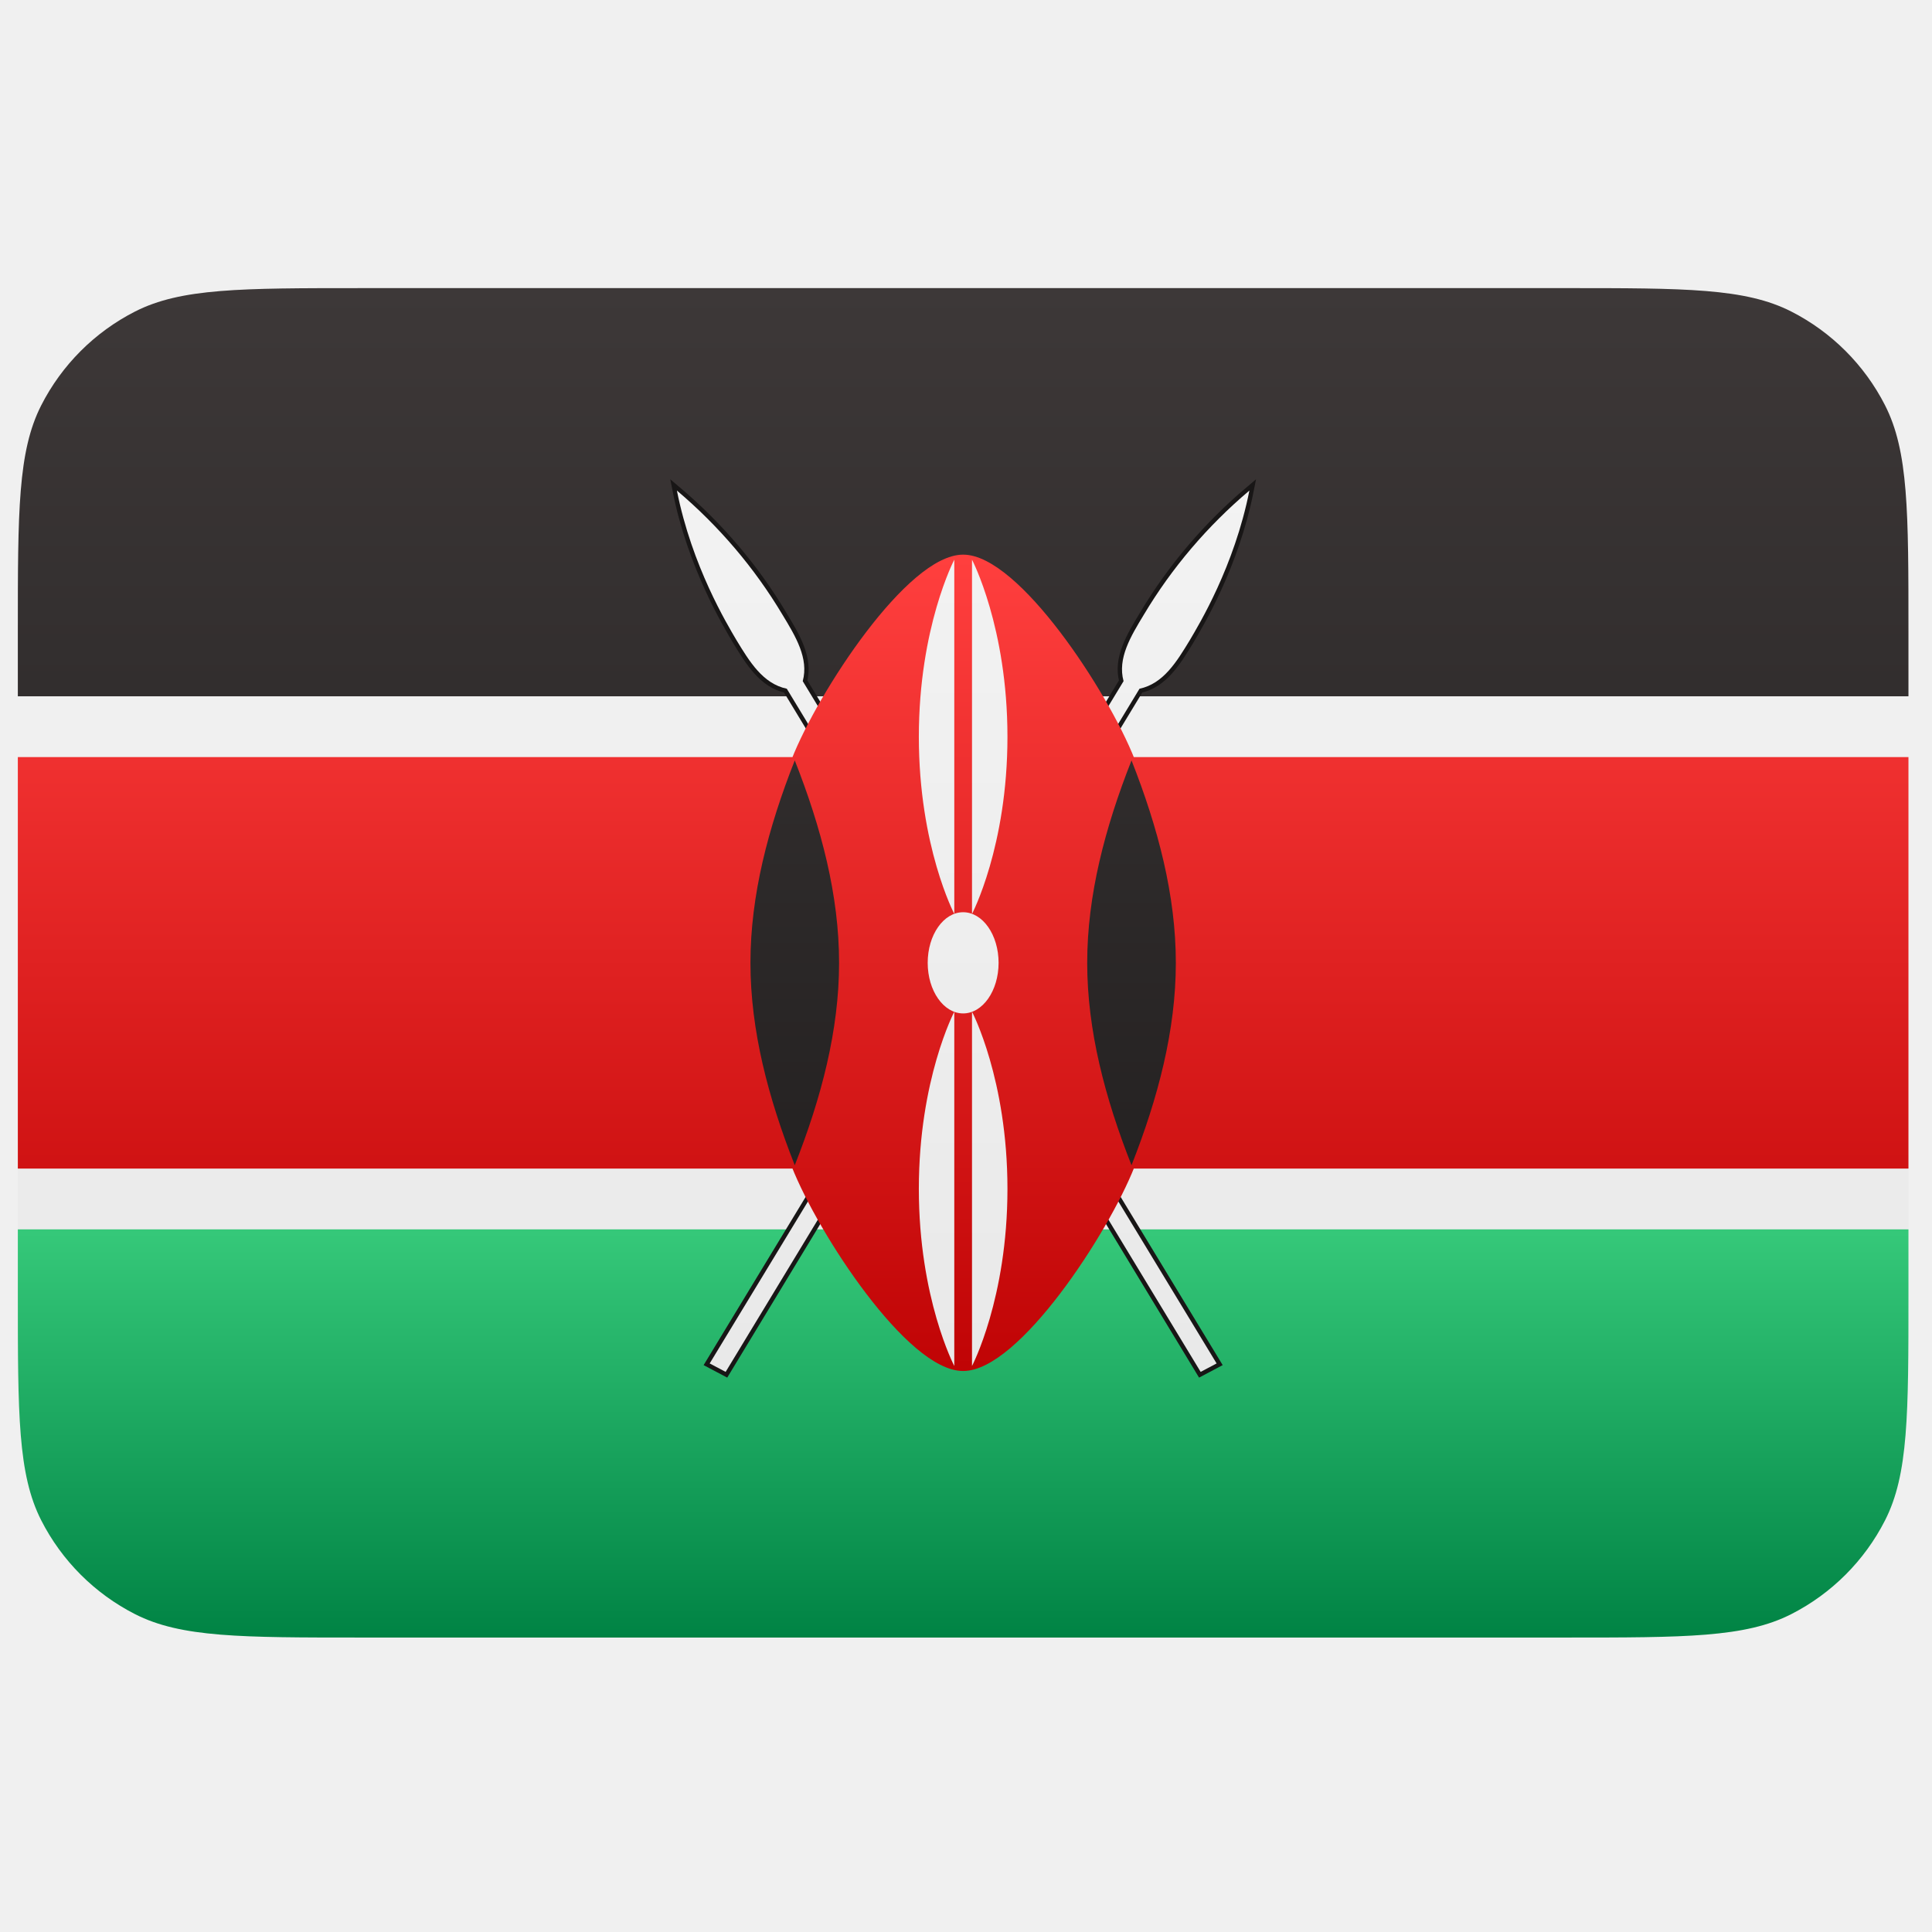
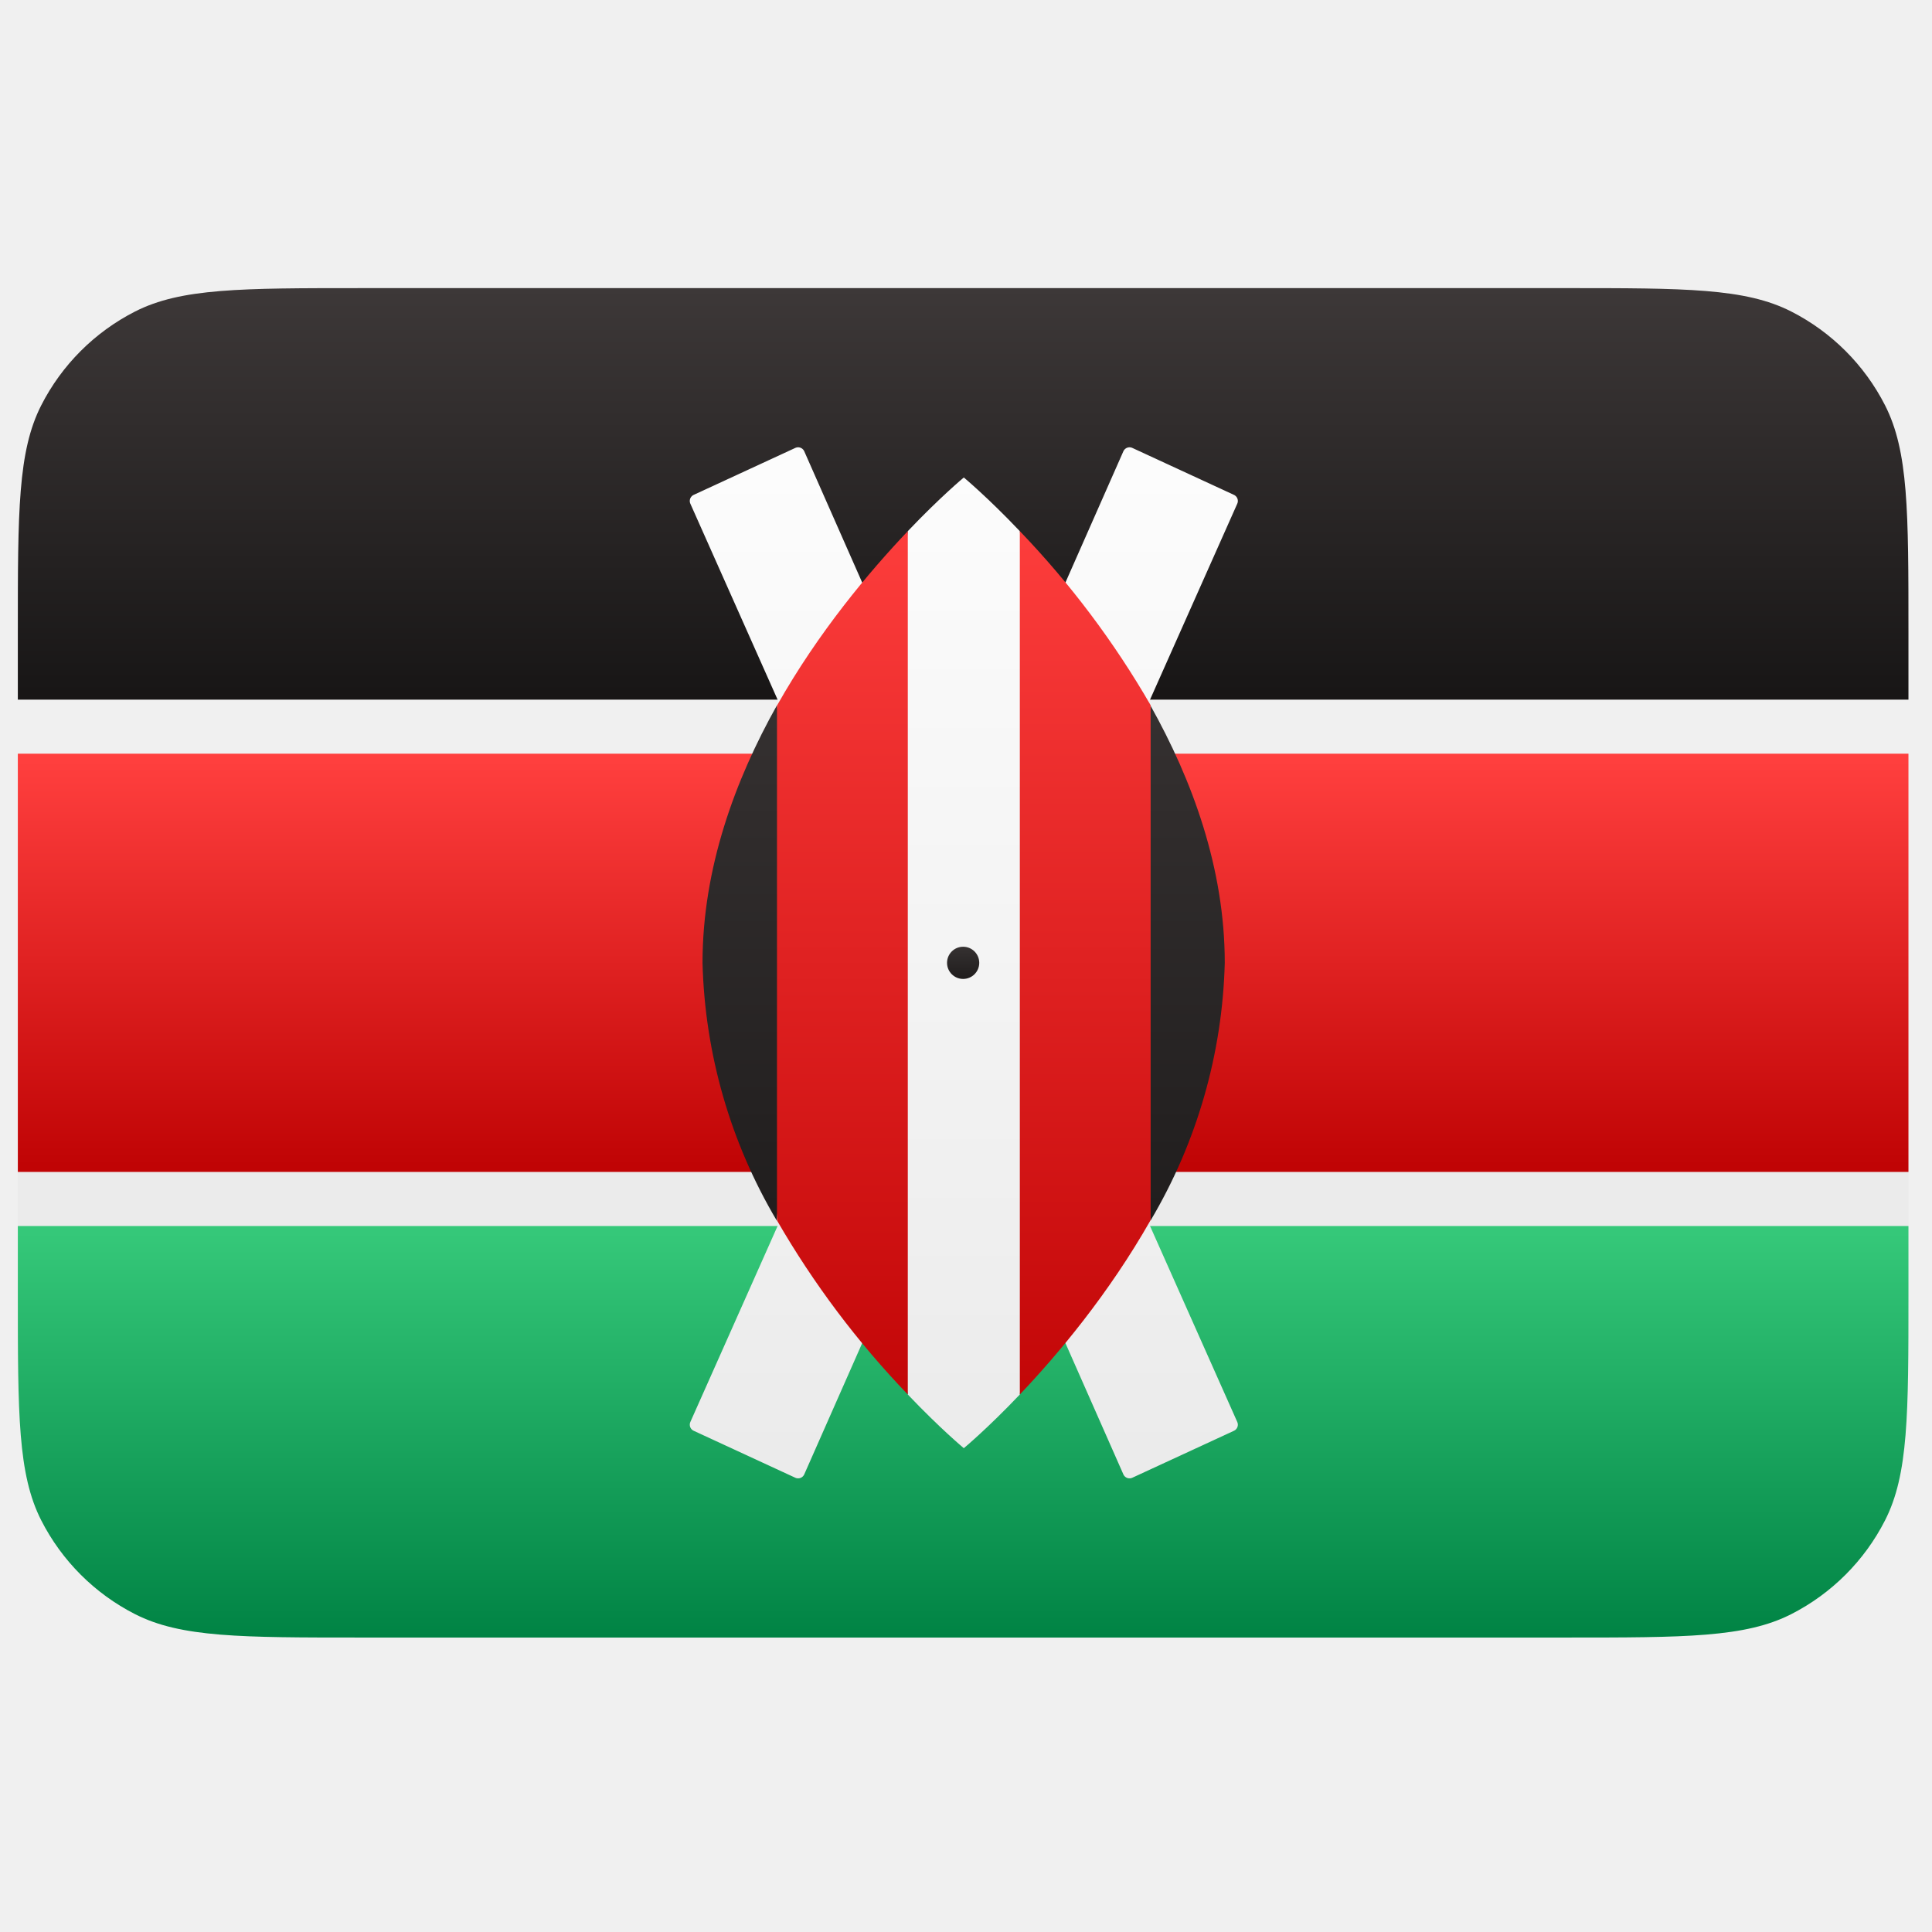
<svg xmlns="http://www.w3.org/2000/svg" viewBox="0 0 144 144" width="144" height="144">
  <defs>
    <mask id="ke-board" maskUnits="userSpaceOnUse" maskContentUnits="userSpaceOnUse" x="0" y="0" width="144" height="144" mask-type="alpha">
      <path d="M 116.645 21.474 c 8.961 0 13.441 0 16.864 1.744 a 16 16 0 0 1 6.992 6.992 c 1.744 3.423 1.744 7.903 1.744 16.864 L 142.245 96.453 c 0 8.961 0 13.441 -1.744 16.864 a 16 16 0 0 1 -6.992 6.992 c -3.423 1.744 -7.903 1.744 -16.864 1.744 L 26.929 122.053 c -8.961 0 -13.441 0 -16.864 -1.744 a 16 16 0 0 1 -6.992 -6.992 c -1.744 -3.423 -1.744 -7.903 -1.744 -16.864 L 1.329 47.075 c 0 -8.961 0 -13.441 1.744 -16.864 a 16 16 0 0 1 6.992 -6.992 c 3.423 -1.744 7.903 -1.744 16.864 -1.744 Z" fill="#FFFFFF" />
    </mask>
    <linearGradient id="ke-white" x1="72" y1="21.474" x2="72" y2="122.053" gradientUnits="userSpaceOnUse">
      <stop stop-color="#F5F5F5" />
      <stop offset="1" stop-color="#E6E6E6" />
    </linearGradient>
-     <linearGradient id="ke-black" x1="72" y1="21.474" x2="72" y2="122.053" gradientUnits="userSpaceOnUse">
+     <linearGradient id="ke-black" x1="72" y1="21.474" x2="72" y2="51.648" gradientUnits="userSpaceOnUse">
      <stop stop-color="#3D3838" />
      <stop offset="1" stop-color="#181616" />
    </linearGradient>
-     <linearGradient id="ke-green" x1="72" y1="91.879" x2="72" y2="122.053" gradientUnits="userSpaceOnUse">
+     <linearGradient id="ke-red" x1="72" y1="56.677" x2="72" y2="86.85" gradientUnits="userSpaceOnUse">
+       <stop stop-color="#FF3F3E" />
+       <stop offset="1" stop-color="#C00405" />
+     </linearGradient>
+     <linearGradient id="ke-green" x1="72" y1="91.879" x2="72" y2="122.052" gradientUnits="userSpaceOnUse">
      <stop stop-color="#35C879" />
      <stop offset="1" stop-color="#008344" />
    </linearGradient>
-     <linearGradient id="ke-red" x1="72" y1="41.59" x2="72" y2="101.937" gradientUnits="userSpaceOnUse">
+     <linearGradient id="ke-spears-white" x1="72" y1="21.474" x2="72" y2="122.053" gradientUnits="userSpaceOnUse">
+       <stop stop-color="#FFFFFF" />
+       <stop offset="1" stop-color="#E8E8E8" />
+     </linearGradient>
+     <linearGradient id="ke-shield-white" x1="72" y1="21.474" x2="72" y2="122.053" gradientUnits="userSpaceOnUse">
+       <stop stop-color="#FFFFFF" />
+       <stop offset="1" stop-color="#E8E8E8" />
+     </linearGradient>
+     <linearGradient id="ke-shield-black" x1="72" y1="36.764" x2="72" y2="106.764" gradientUnits="userSpaceOnUse">
+       <stop stop-color="#3D3838" />
+       <stop offset="1" stop-color="#181616" />
+     </linearGradient>
+     <linearGradient id="ke-shield-red" x1="72" y1="36.764" x2="72" y2="106.764" gradientUnits="userSpaceOnUse">
      <stop stop-color="#FF3F3E" />
      <stop offset="1" stop-color="#C00405" />
    </linearGradient>
+     <linearGradient id="ke-eye-white" x1="72" y1="21.474" x2="72" y2="122.053" gradientUnits="userSpaceOnUse">
+       <stop stop-color="#FFFFFF" />
+       <stop offset="1" stop-color="#E8E8E8" />
+     </linearGradient>
+     <linearGradient id="ke-eye-black" x1="72" y1="69.764" x2="72" y2="73.764" gradientUnits="userSpaceOnUse">
+       <stop stop-color="#3D3838" />
+       <stop offset="1" stop-color="#181616" />
+     </linearGradient>
  </defs>
  <g mask="url(#ke-board)">
-     <path d="M1.329 21.474h140.916v100.578h-140.916Z" fill="url(#ke-white)" stroke="url(#ke-white)" stroke-width=".5" stroke-linejoin="round" />
-     <path d="M 1.329,21.474 l 140.916,0 l 0,100.578 L 1.329,122.053 z" fill="url(#ke-white)" stroke="url(#ke-white)" stroke-width=".5" stroke-linejoin="round" />
-     <path d="M 1.329,21.474 l 140.916,0 l 0,30.173 L 1.329,51.648 z" fill="url(#ke-black)" stroke="url(#ke-black)" stroke-width=".5" stroke-linejoin="round" />
-     <path d="M 1.329,91.879 l 140.916,0 l 0,30.173 L 1.329,122.053 z" fill="url(#ke-green)" stroke="url(#ke-green)" stroke-width=".5" stroke-linejoin="round" />
-     <path d="m 52.896,101.623 l 1.189,0.629 l 30.847,-50.918 c 1.783,-0.377 2.774,-2.012 3.765,-3.646 c 0.661,-1.131 3.303,-5.469 4.426,-11.126 a 38.312,36.46 0 0,0 -7.86,9.241 c -0.991,1.634 -1.982,3.269 -1.519,4.966 z" fill="url(#ke-black)" stroke-miterlimit="10" stroke="#181616" stroke-width="0.645" />
-     <path d="m 52.896,101.623 l 1.189,0.629 l 30.847,-50.918 c 1.783,-0.377 2.774,-2.012 3.765,-3.646 c 0.661,-1.131 3.303,-5.469 4.426,-11.126 a 38.312,36.46 0 0,0 -7.86,9.241 c -0.991,1.634 -1.982,3.269 -1.519,4.966 z" fill="url(#ke-white)" />
-     <path d="m 90.679,101.623 l -1.189,0.629 l -30.847,-50.918 c -1.783,-0.377 -2.774,-2.012 -3.765,-3.646 c -0.661,-1.131 -3.303,-5.469 -4.426,-11.126 a 38.312,36.46 180 0,1 7.86,9.241 c 0.991,1.634 1.982,3.269 1.519,4.966 z" fill="url(#ke-black)" stroke-miterlimit="10" stroke="#181616" stroke-width="0.645" />
-     <path d="m 90.679,101.623 l -1.189,0.629 l -30.847,-50.918 c -1.783,-0.377 -2.774,-2.012 -3.765,-3.646 c -0.661,-1.131 -3.303,-5.469 -4.426,-11.126 a 38.312,36.46 180 0,1 7.86,9.241 c 0.991,1.634 1.982,3.269 1.519,4.966 z" fill="url(#ke-white)" />
-     <path d="M 142.355,56.677 L 84.337,56.677 c -1.982,-5.029 -8.587,-15.087 -12.55,-15.087 s -10.569,10.058 -12.55,15.087 L 1.285,56.677 l 0,30.173 L 59.237,86.85 c 1.982,5.029 8.587,15.087 12.55,15.087 s 10.569,-10.058 12.55,-15.087 l 58.018,0 z" fill="url(#ke-red)" stroke="url(#ke-red)" stroke-width=".5" stroke-linejoin="round" />
-     <path d="M 84.337,86.85 c 1.982,-5.029 3.303,-10.058 3.303,-15.087 s -1.321,-10.058 -3.303,-15.087 c -1.982,5.029 -3.303,10.058 -3.303,15.087 s 1.321,10.058 3.303,15.087" fill="url(#ke-black)" />
-     <path d="M 59.237,86.85 c -1.982,-5.029 -3.303,-10.058 -3.303,-15.087 s 1.321,-10.058 3.303,-15.087 c 1.982,5.029 3.303,10.058 3.303,15.087 s -1.321,10.058 -3.303,15.087" fill="url(#ke-black)" />
-     <path d="M 74.429,71.764 A 2.642,3.772 0 0,1 71.787,75.535 A 2.642,3.772 0 0,1 69.145,71.764 A 2.642,3.772 0 0,1 71.787,67.992 A 2.642,3.772 0 0,1 74.429,71.764 Z" fill="url(#ke-white)" />
-     <path d="M 72.448,75.41 s 2.642,5.029 2.642,13.201 s -2.642,13.201 -2.642,13.201 z" fill="url(#ke-white)" />
-     <path d="M 71.127,68.118 s -2.642,-5.029 -2.642,-13.201 s 2.642,-13.201 2.642,-13.201 z" fill="url(#ke-white)" />
-     <path d="M 71.127,75.41 s -2.642,5.029 -2.642,13.201 s 2.642,13.201 2.642,13.201 z" fill="url(#ke-white)" />
-     <path d="M 72.448,68.118 s 2.642,-5.029 2.642,-13.201 s -2.642,-13.201 -2.642,-13.201 z" fill="url(#ke-white)" />
+     <path d="M 1.329 21.474 h 140.916 v 100.578 h -140.916 Z" fill="url(#ke-white)" stroke="url(#ke-white)" stroke_width="0.5" stroke-linejoin="round" />
+     <path d="M 1.329 21.474 h 140.916 v 30.173 h -140.916 Z" fill="url(#ke-black)" stroke="url(#ke-black)" stroke_width="0.4" stroke-linejoin="round" />
+     <path d="M 1.329 56.677 h 140.916 v 30.173 h -140.916 Z" fill="url(#ke-red)" stroke="url(#ke-red)" stroke_width="0.4" stroke-linejoin="round" />
+     <path d="M 1.329 91.879 h 140.916 v 30.173 h -140.916 Z" fill="url(#ke-green)" stroke="url(#ke-green)" stroke_width="0.4" stroke-linejoin="round" />
+     <path d="m 91.762,37.339 l -7.575,-3.5 l -12.35,27.975 l -12.35,-27.975 l -7.575,3.5 L 67.237,71.763 l -15.325,34.425 l 7.575,3.5 l 12.35,-27.975 l 12.35,27.975 l 7.575,-3.5 L 76.437,71.763 z" fill="url(#ke-spears-white)" stroke="url(#ke-spears-white)" stroke_width="0.4" stroke-linejoin="round" />
+     <path d="M 71.837,35.589 s -1.75,1.45 -4.175,4 l -4,31.9 l 4,32.45 c 2.425,2.55 4.175,4 4.175,4 s 1.75,-1.45 4.175,-4 l 3.75,-32.675 l -3.75,-31.675 c -2.425,-2.55 -4.175,-4 -4.175,-4 z" fill="url(#ke-shield-white)" />
+     <path d="m 85.762,52.563 l -2.5,18.875 l 2.5,19.525 A 39.65,39.65 0 0,0 91.287,71.763 c 0,-7.05 -2.425,-13.625 -5.55,-19.2 z m -27.85,0 l 2.225,18.575 l -2.25,19.825 a 39.65,39.65 0 0,1 -5.525,-19.2 c 0,-7.05 2.425,-13.625 5.55,-19.2 z" fill="url(#ke-shield-black)" />
+     <path d="M 57.912,52.563 l 0,38.4 a 67.25,67.25 0 0,0 9.75,12.975 L 67.662,39.589 c -2.85,3 -6.65,7.5 -9.75,13 z m 27.85,0 a 67.25,67.25 0 0,0 -9.75,-12.975 l 0,64.35 c 2.85,-3 6.625,-7.5 9.75,-13 L 85.762,52.589 z" fill="url(#ke-shield-red)" />
+     <path d="M 69.187 71.764 a 2.6 2.6 0 1 0 5.2 0 a 2.6 2.6 0 1 0 -5.2 0 Z" fill="url(#ke-eye-white)" />
+     <path d="M 70.587 71.764 a 1.2 1.2 0 1 0 2.4 0 a 1.2 1.2 0 1 0 -2.4 0 Z" fill="url(#ke-eye-black)" />
  </g>
</svg>
